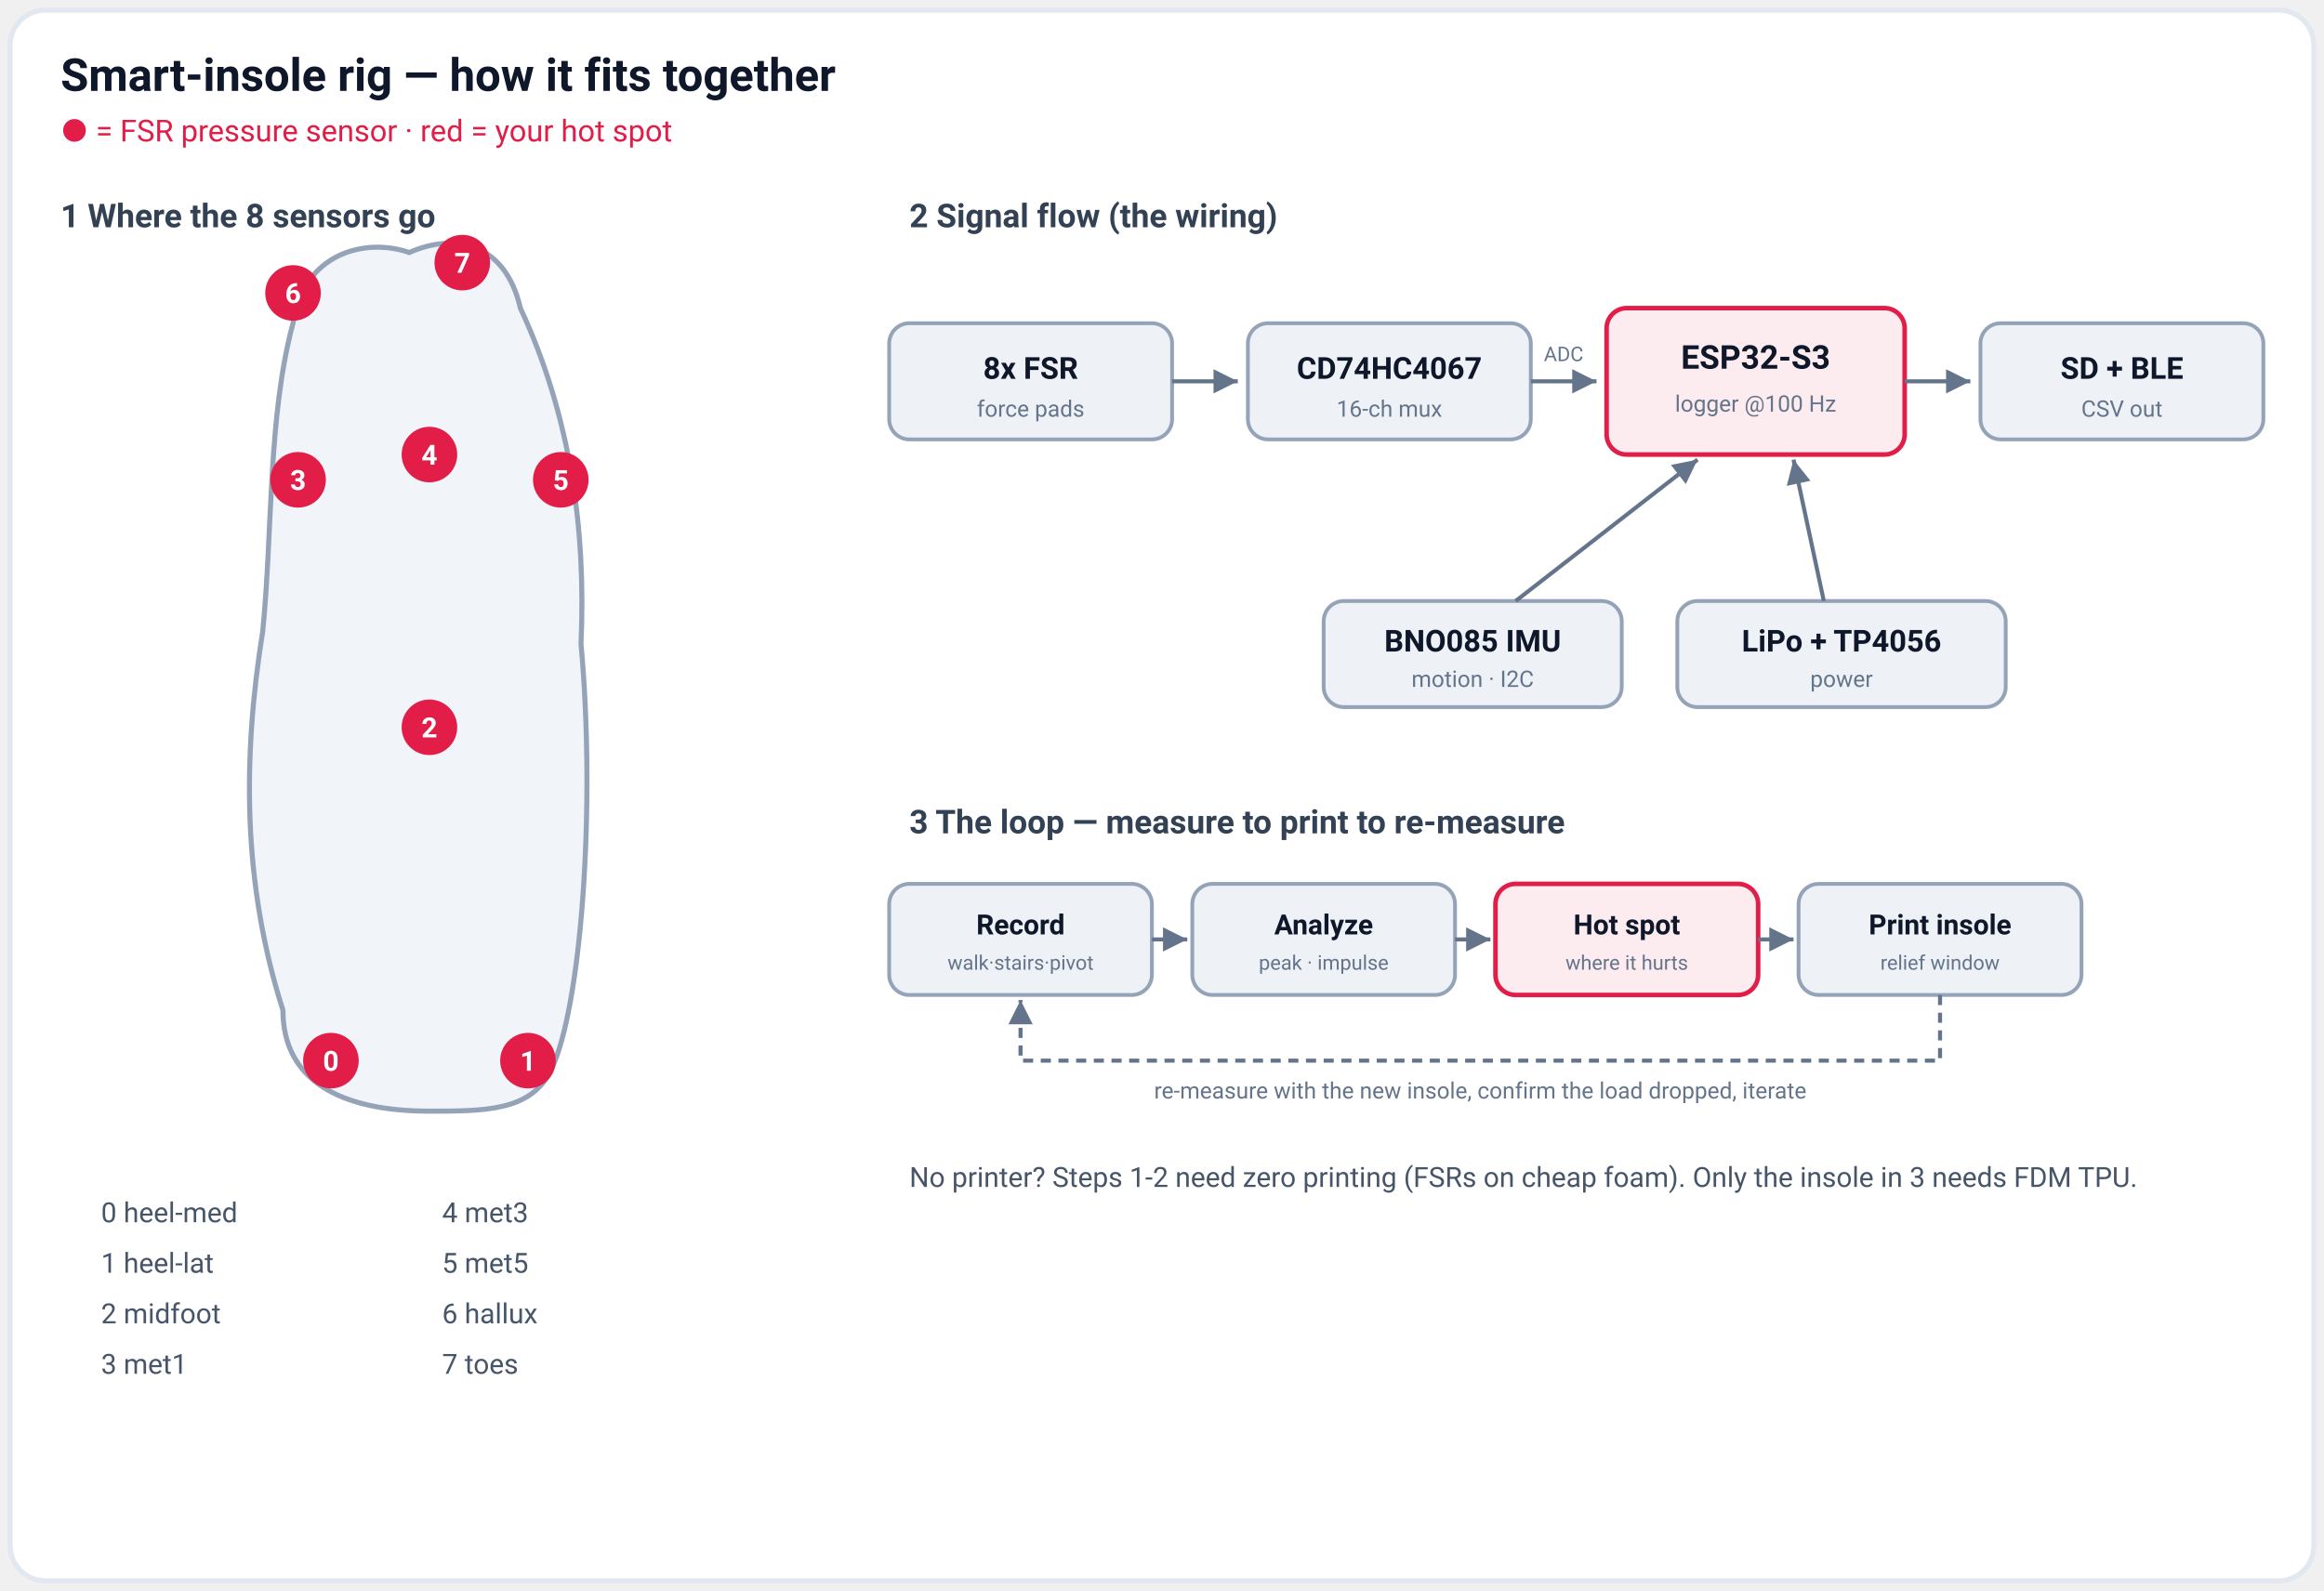
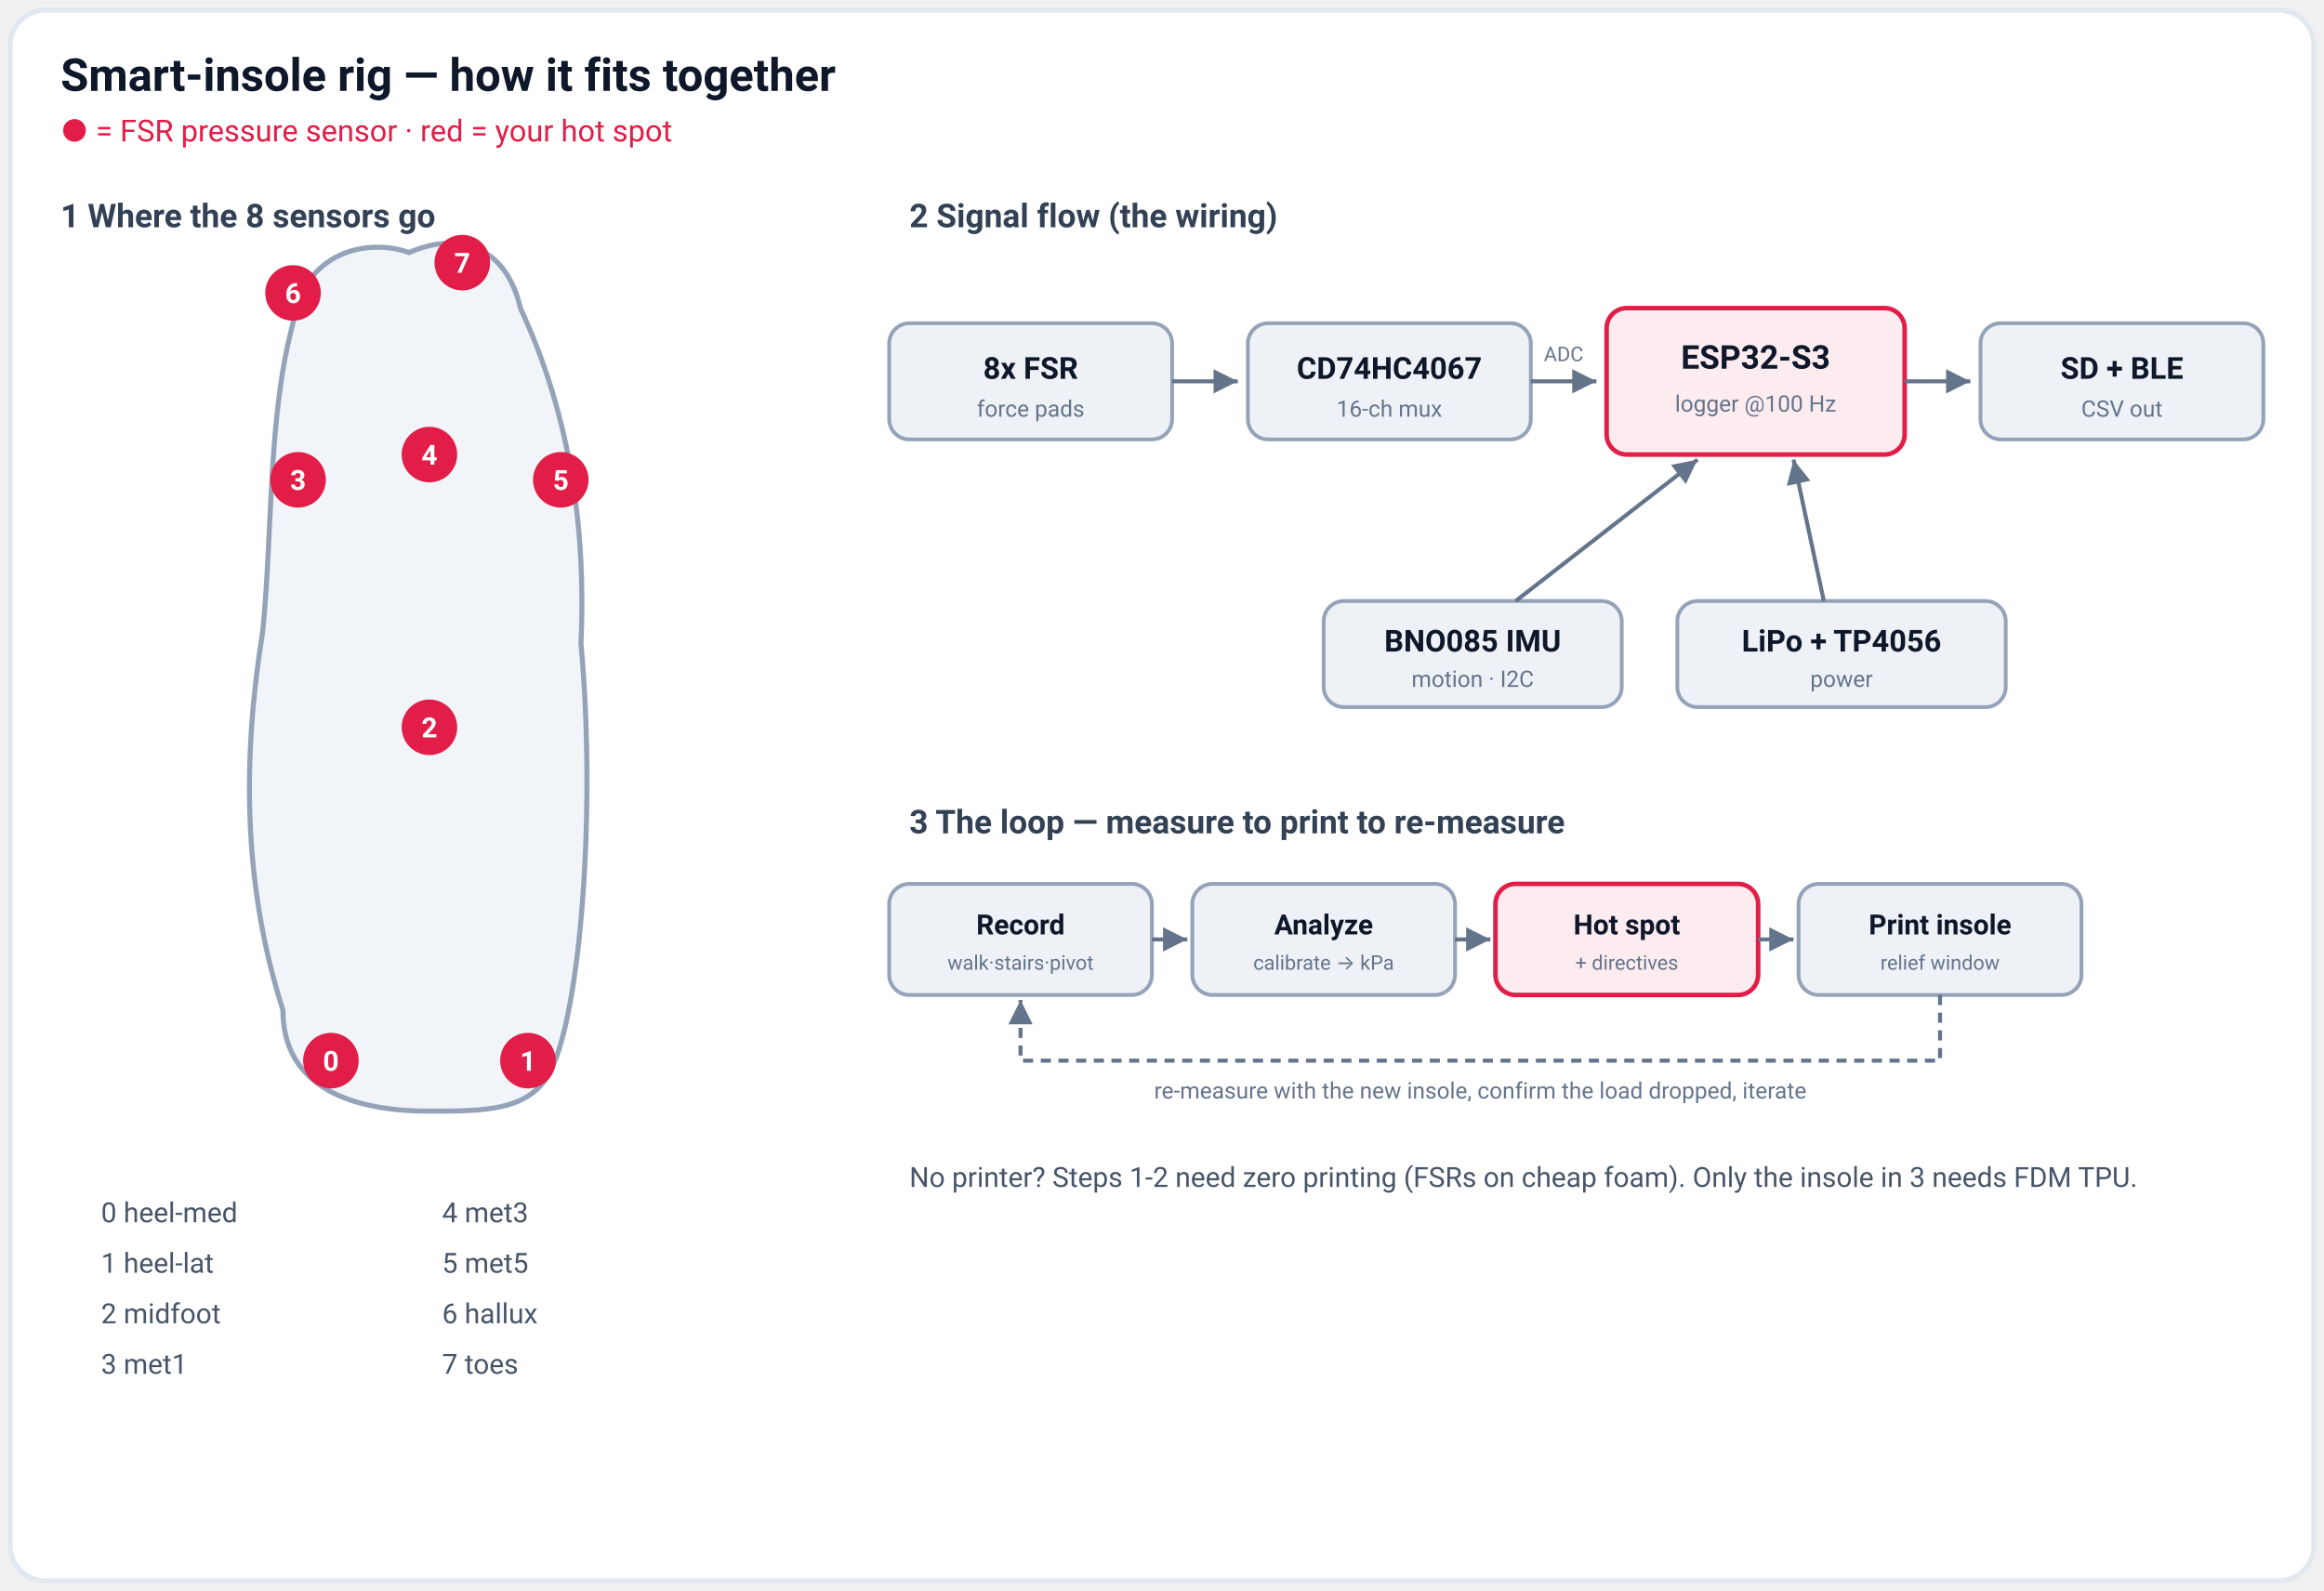
<svg xmlns="http://www.w3.org/2000/svg" viewBox="0 0 920 630" role="img" font-family="ui-sans-serif, system-ui, -apple-system, Segoe UI, Roboto, sans-serif">
  <rect x="4" y="4" width="912" height="622" rx="14" fill="#ffffff" stroke="#e2e8f0" stroke-width="2" />
  <text x="24" y="36" font-size="18" font-weight="700" fill="#0f172a">Smart-insole rig — how it fits together</text>
  <text x="24" y="56" font-size="12" fill="#e11d48">● = FSR pressure sensor · red = your hot spot</text>
  <text x="24" y="90" font-size="13" font-weight="700" fill="#334155">1  Where the 8 sensors go</text>
  <path d="M170 440 C135 440 112 428 112 400 C96 350 96 300 104 250 C108 210 106 165 116 128 C120 100 145 94 162 100 C180 92 200 96 206 122 C226 165 232 210 230 255 C236 320 230 400 218 424 C210 440 192 440 170 440 Z" fill="#f1f5f9" stroke="#94a3b8" stroke-width="2" />
  <g fill="#e11d48">
    <circle cx="131" cy="420" r="11" />
    <circle cx="209" cy="420" r="11" />
    <circle cx="170" cy="288" r="11" />
    <circle cx="118" cy="190" r="11" />
    <circle cx="170" cy="180" r="11" />
    <circle cx="222" cy="190" r="11" />
    <circle cx="116" cy="116" r="11" />
    <circle cx="183" cy="104" r="11" />
  </g>
  <g fill="#ffffff" font-size="11" font-weight="700" text-anchor="middle">
    <text x="131" y="424">0</text>
    <text x="209" y="424">1</text>
    <text x="170" y="292">2</text>
    <text x="118" y="194">3</text>
    <text x="170" y="184">4</text>
    <text x="222" y="194">5</text>
    <text x="116" y="120">6</text>
    <text x="183" y="108">7</text>
  </g>
  <g font-size="11" fill="#475569">
    <text x="40" y="484">0  heel-med</text>
    <text x="175" y="484">4  met3</text>
    <text x="40" y="504">1  heel-lat</text>
    <text x="175" y="504">5  met5</text>
    <text x="40" y="524">2  midfoot</text>
    <text x="175" y="524">6  hallux</text>
    <text x="40" y="544">3  met1</text>
    <text x="175" y="544">7  toes</text>
  </g>
  <defs>
    <marker id="ah" markerWidth="9" markerHeight="9" refX="6" refY="3" orient="auto">
      <path d="M0,0 L6,3 L0,6 Z" fill="#64748b" />
    </marker>
  </defs>
  <text x="360" y="90" font-size="13" font-weight="700" fill="#334155">2  Signal flow (the wiring)</text>
  <rect x="352" y="128" width="112" height="46" rx="8" fill="#eef2f7" stroke="#94a3b8" stroke-width="1.5" />
  <text x="408" y="150" font-size="12" font-weight="700" fill="#0f172a" text-anchor="middle">8x FSR</text>
  <text x="408" y="165" font-size="9" fill="#64748b" text-anchor="middle">force pads</text>
  <rect x="494" y="128" width="112" height="46" rx="8" fill="#eef2f7" stroke="#94a3b8" stroke-width="1.5" />
  <text x="550" y="150" font-size="12" font-weight="700" fill="#0f172a" text-anchor="middle">CD74HC4067</text>
  <text x="550" y="165" font-size="9" fill="#64748b" text-anchor="middle">16-ch mux</text>
  <rect x="636" y="122" width="118" height="58" rx="8" fill="#fdecef" stroke="#e11d48" stroke-width="1.8" />
  <text x="695" y="146" font-size="13" font-weight="700" fill="#0f172a" text-anchor="middle">ESP32-S3</text>
  <text x="695" y="163" font-size="9" fill="#64748b" text-anchor="middle">logger @100 Hz</text>
  <rect x="784" y="128" width="112" height="46" rx="8" fill="#eef2f7" stroke="#94a3b8" stroke-width="1.5" />
  <text x="840" y="150" font-size="12" font-weight="700" fill="#0f172a" text-anchor="middle">SD + BLE</text>
  <text x="840" y="165" font-size="9" fill="#64748b" text-anchor="middle">CSV out</text>
  <line x1="464" y1="151" x2="490" y2="151" stroke="#64748b" stroke-width="1.6" marker-end="url(#ah)" />
  <line x1="606" y1="151" x2="632" y2="151" stroke="#64748b" stroke-width="1.6" marker-end="url(#ah)" />
  <text x="619" y="143" font-size="8" fill="#64748b" text-anchor="middle">ADC</text>
  <line x1="754" y1="151" x2="780" y2="151" stroke="#64748b" stroke-width="1.6" marker-end="url(#ah)" />
  <rect x="524" y="238" width="118" height="42" rx="8" fill="#eef2f7" stroke="#94a3b8" stroke-width="1.5" />
  <text x="583" y="258" font-size="12" font-weight="700" fill="#0f172a" text-anchor="middle">BNO085 IMU</text>
  <text x="583" y="272" font-size="9" fill="#64748b" text-anchor="middle">motion · I2C</text>
  <rect x="664" y="238" width="130" height="42" rx="8" fill="#eef2f7" stroke="#94a3b8" stroke-width="1.5" />
  <text x="729" y="258" font-size="12" font-weight="700" fill="#0f172a" text-anchor="middle">LiPo + TP4056</text>
  <text x="729" y="272" font-size="9" fill="#64748b" text-anchor="middle">power</text>
  <line x1="600" y1="238" x2="672" y2="182" stroke="#64748b" stroke-width="1.6" marker-end="url(#ah)" />
  <line x1="722" y1="238" x2="710" y2="182" stroke="#64748b" stroke-width="1.6" marker-end="url(#ah)" />
  <text x="360" y="330" font-size="13" font-weight="700" fill="#334155">3  The loop — measure to print to re-measure</text>
  <rect x="352" y="350" width="104" height="44" rx="8" fill="#eef2f7" stroke="#94a3b8" stroke-width="1.5" />
  <text x="404" y="370" font-size="11" font-weight="700" fill="#0f172a" text-anchor="middle">Record</text>
  <text x="404" y="384" font-size="8" fill="#64748b" text-anchor="middle">walk·stairs·pivot</text>
  <rect x="472" y="350" width="104" height="44" rx="8" fill="#eef2f7" stroke="#94a3b8" stroke-width="1.5" />
  <text x="524" y="370" font-size="11" font-weight="700" fill="#0f172a" text-anchor="middle">Analyze</text>
-   <text x="524" y="384" font-size="8" fill="#64748b" text-anchor="middle">peak · impulse</text>
+   <text x="524" y="384" font-size="8" fill="#64748b" text-anchor="middle">calibrate → kPa</text>
  <rect x="592" y="350" width="104" height="44" rx="8" fill="#fdecef" stroke="#e11d48" stroke-width="1.8" />
  <text x="644" y="370" font-size="11" font-weight="700" fill="#0f172a" text-anchor="middle">Hot spot</text>
-   <text x="644" y="384" font-size="8" fill="#64748b" text-anchor="middle">where it hurts</text>
+   <text x="644" y="384" font-size="8" fill="#64748b" text-anchor="middle">+ directives</text>
  <rect x="712" y="350" width="112" height="44" rx="8" fill="#eef2f7" stroke="#94a3b8" stroke-width="1.5" />
  <text x="768" y="370" font-size="11" font-weight="700" fill="#0f172a" text-anchor="middle">Print insole</text>
  <text x="768" y="384" font-size="8" fill="#64748b" text-anchor="middle">relief window</text>
  <line x1="456" y1="372" x2="470" y2="372" stroke="#64748b" stroke-width="1.6" marker-end="url(#ah)" />
  <line x1="576" y1="372" x2="590" y2="372" stroke="#64748b" stroke-width="1.6" marker-end="url(#ah)" />
  <line x1="696" y1="372" x2="710" y2="372" stroke="#64748b" stroke-width="1.6" marker-end="url(#ah)" />
  <path d="M768 394 L768 420 L404 420 L404 396" fill="none" stroke="#64748b" stroke-width="1.6" stroke-dasharray="4 3" marker-end="url(#ah)" />
  <text x="586" y="435" font-size="9" fill="#64748b" text-anchor="middle">re-measure with the new insole, confirm the load dropped, iterate</text>
  <text x="360" y="470" font-size="11" fill="#475569">No printer? Steps 1-2 need zero printing (FSRs on cheap foam). Only the insole in 3 needs FDM TPU.</text>
</svg>
